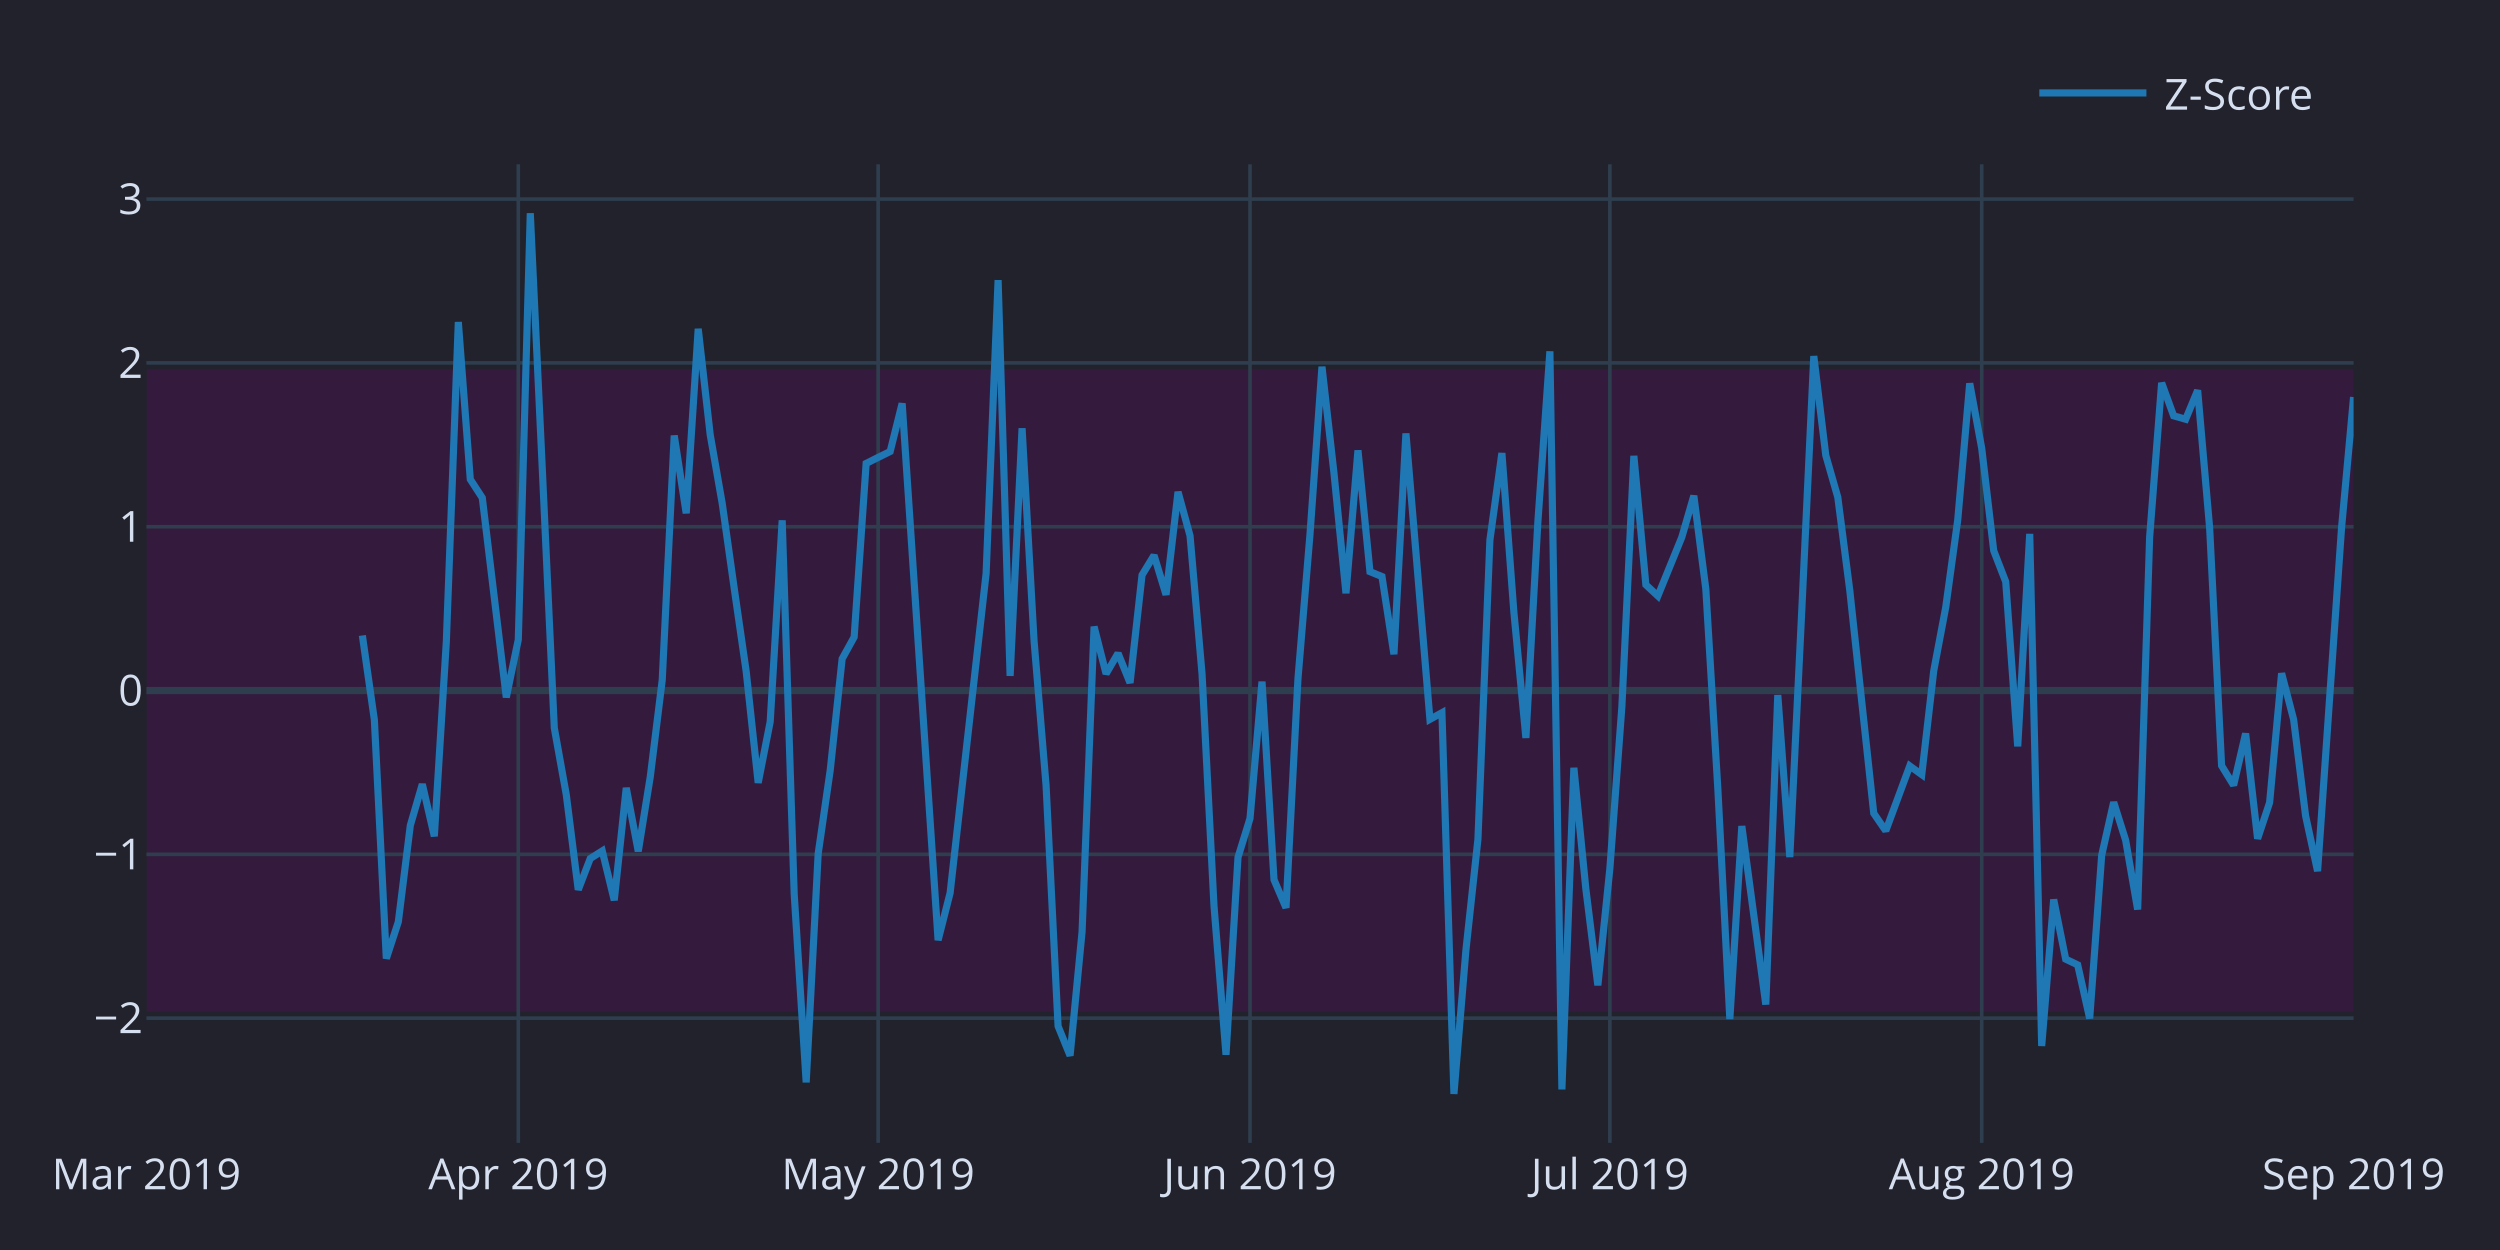
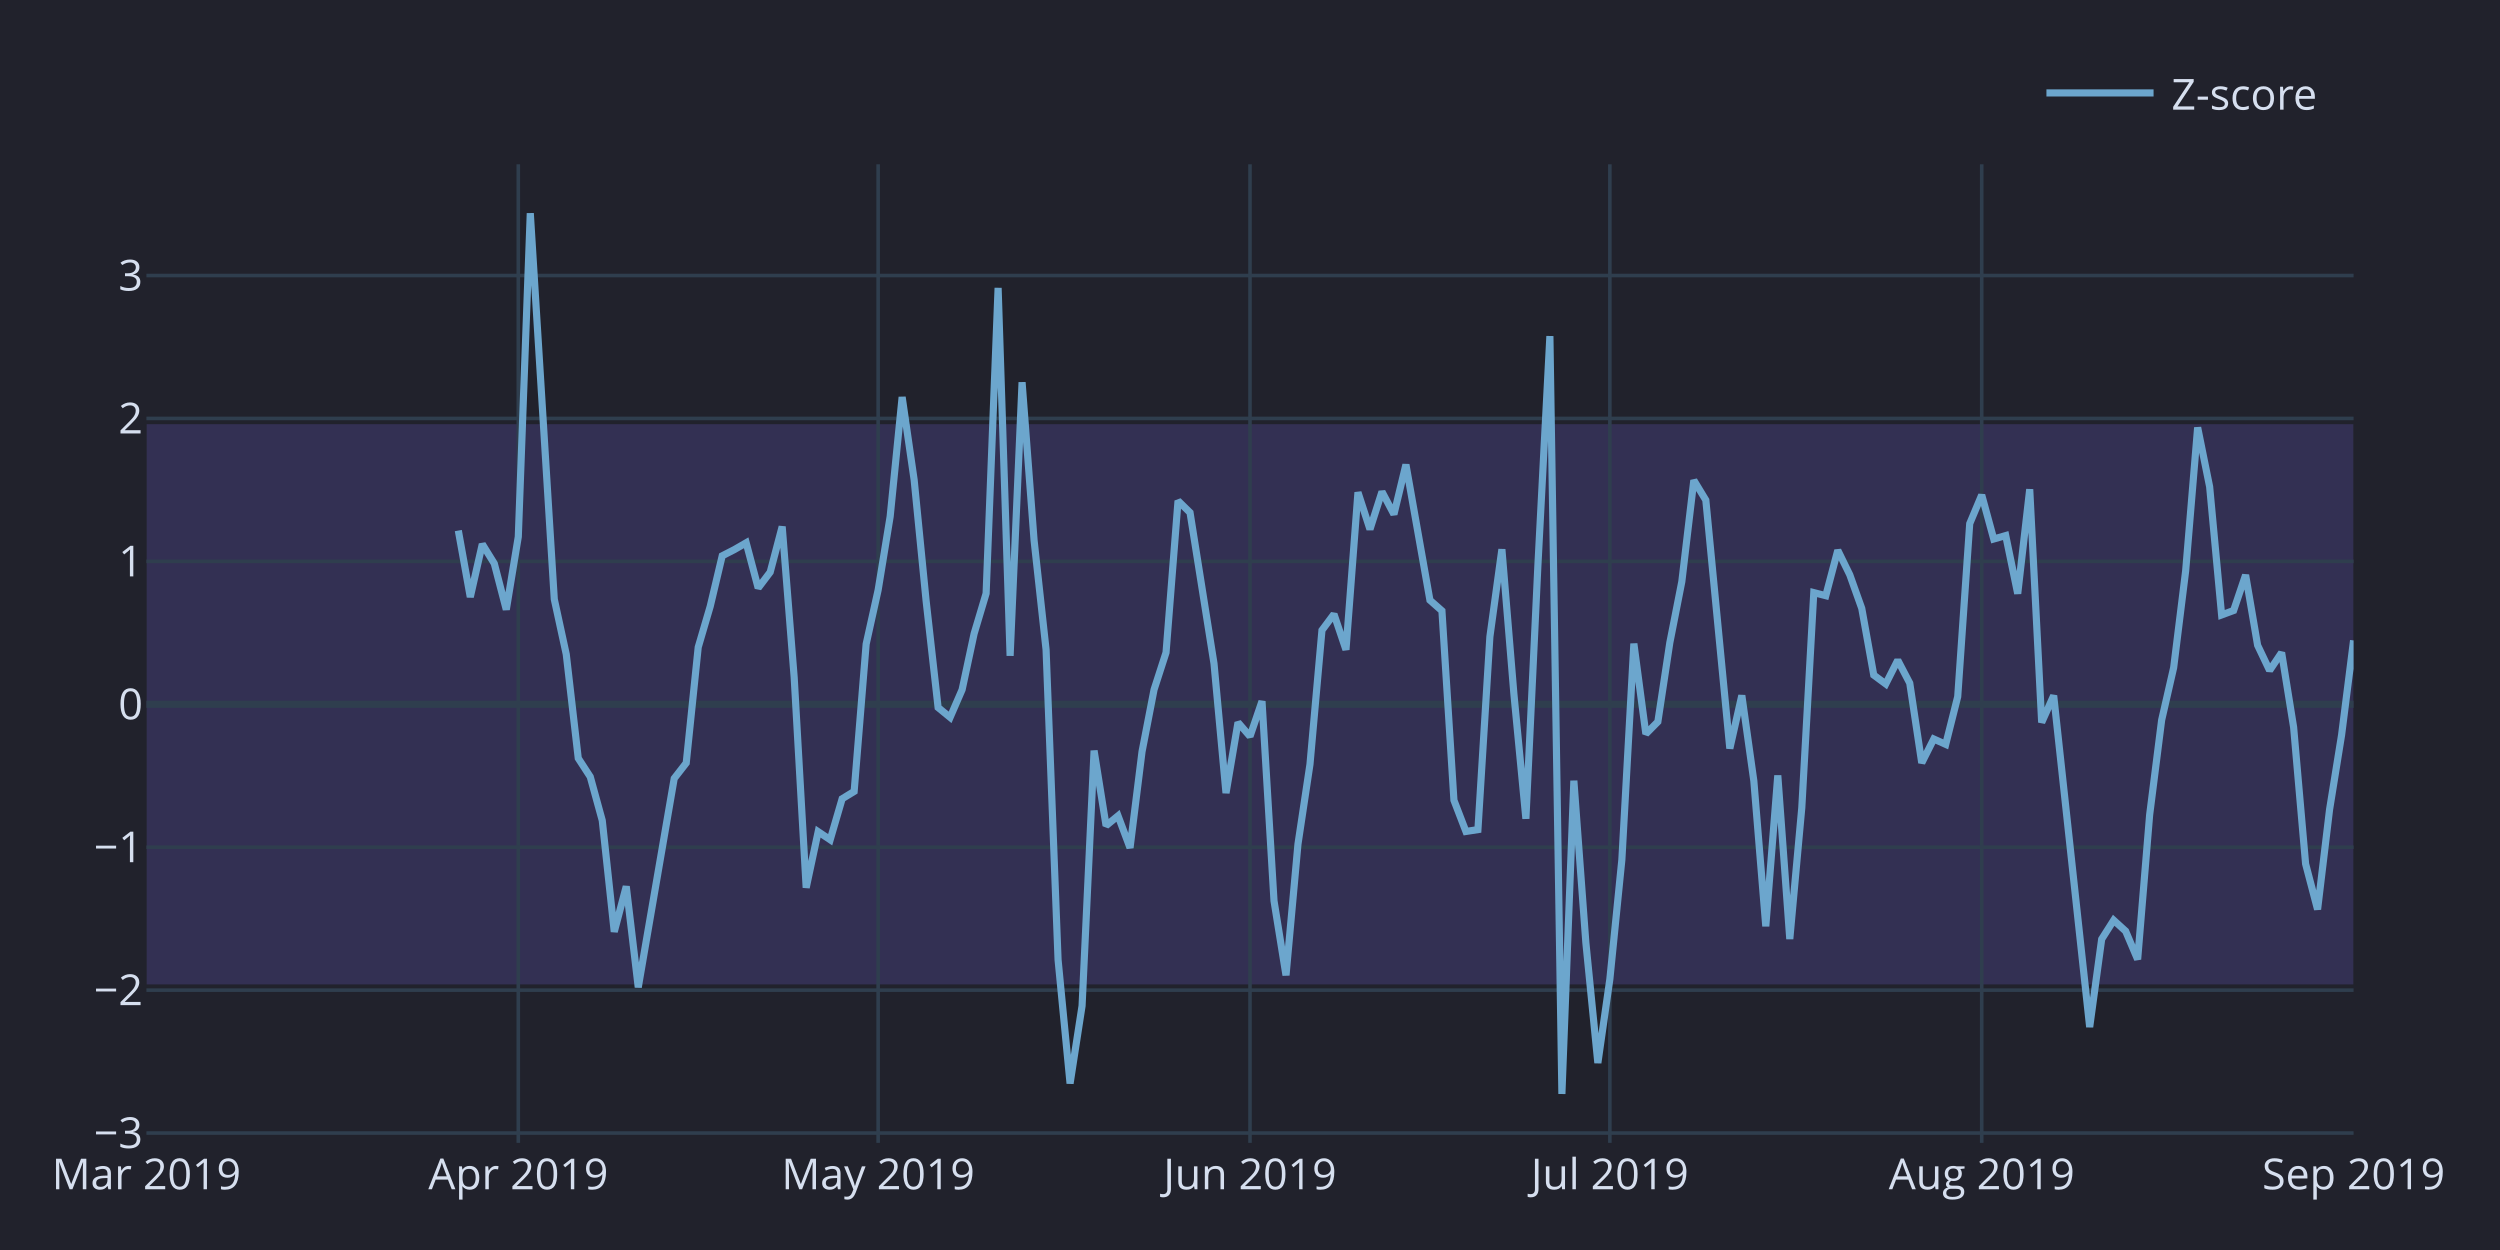
<svg xmlns="http://www.w3.org/2000/svg" class="main-svg" width="700" height="350" style="" viewBox="0 0 700 350">
  <rect x="0" y="0" width="700" height="350" style="fill: rgb(33, 34, 44); fill-opacity: 1;" />
-   <defs id="defs-dcb319">
+   <defs id="defs-1bd240">
    <g class="clips">
-       <clipPath id="clipdcb319xyplot" class="plotclip">
+       <clipPath id="clip1bd240xyplot" class="plotclip">
        <rect width="618" height="274" />
      </clipPath>
-       <clipPath class="axesclip" id="clipdcb319x">
+       <clipPath class="axesclip" id="clip1bd240x">
        <rect x="41" y="0" width="618" height="350" />
      </clipPath>
-       <clipPath class="axesclip" id="clipdcb319y">
+       <clipPath class="axesclip" id="clip1bd240y">
        <rect x="0" y="46" width="700" height="274" />
      </clipPath>
-       <clipPath class="axesclip" id="clipdcb319xy">
+       <clipPath class="axesclip" id="clip1bd240xy">
        <rect x="41" y="46" width="618" height="274" />
      </clipPath>
    </g>
    <g class="gradients" />
    <g class="patterns" />
  </defs>
  <g class="bglayer" />
  <g class="layer-below">
    <g class="imagelayer" />
    <g class="shapelayer" />
  </g>
  <g class="cartesianlayer">
    <g class="subplot xy">
      <g class="layer-subplot">
        <g class="shapelayer">
-           <path data-index="0" fill-rule="evenodd" d="M41,103.45H659V283.24H41Z" clip-path="url(#clipdcb319xy)" style="opacity: 0.2; stroke: rgb(0, 0, 0); stroke-opacity: 0; fill: rgb(128, 0, 128); fill-opacity: 1; stroke-width: 0px;" />
+           <path data-index="0" fill-rule="evenodd" d="M41,118.77H659V275.63H41Z" clip-path="url(#clip1bd240xy)" style="opacity: 0.2; stroke: rgb(0, 0, 0); stroke-opacity: 0; fill: rgb(123, 104, 238); fill-opacity: 1; stroke-width: 0px;" />
        </g>
        <g class="imagelayer" />
      </g>
      <g class="gridlayer">
        <g class="x">
          <path class="xgrid crisp" transform="translate(145.12,0)" d="M0,46v274" style="stroke: rgb(47, 62, 78); stroke-opacity: 1; stroke-width: 1px;" />
          <path class="xgrid crisp" transform="translate(245.88,0)" d="M0,46v274" style="stroke: rgb(47, 62, 78); stroke-opacity: 1; stroke-width: 1px;" />
          <path class="xgrid crisp" transform="translate(350,0)" d="M0,46v274" style="stroke: rgb(47, 62, 78); stroke-opacity: 1; stroke-width: 1px;" />
          <path class="xgrid crisp" transform="translate(450.76,0)" d="M0,46v274" style="stroke: rgb(47, 62, 78); stroke-opacity: 1; stroke-width: 1px;" />
          <path class="xgrid crisp" transform="translate(554.88,0)" d="M0,46v274" style="stroke: rgb(47, 62, 78); stroke-opacity: 1; stroke-width: 1px;" />
        </g>
        <g class="y">
-           <path class="ygrid crisp" transform="translate(0,285.08)" d="M41,0h618" style="stroke: rgb(47, 62, 78); stroke-opacity: 1; stroke-width: 1px;" />
-           <path class="ygrid crisp" transform="translate(0,239.21)" d="M41,0h618" style="stroke: rgb(47, 62, 78); stroke-opacity: 1; stroke-width: 1px;" />
-           <path class="ygrid crisp" transform="translate(0,147.48)" d="M41,0h618" style="stroke: rgb(47, 62, 78); stroke-opacity: 1; stroke-width: 1px;" />
-           <path class="ygrid crisp" transform="translate(0,101.61)" d="M41,0h618" style="stroke: rgb(47, 62, 78); stroke-opacity: 1; stroke-width: 1px;" />
-           <path class="ygrid crisp" transform="translate(0,55.74)" d="M41,0h618" style="stroke: rgb(47, 62, 78); stroke-opacity: 1; stroke-width: 1px;" />
+           <path class="ygrid crisp" transform="translate(0,317.25)" d="M41,0h618" style="stroke: rgb(47, 62, 78); stroke-opacity: 1; stroke-width: 1px;" />
+           <path class="ygrid crisp" transform="translate(0,277.24)" d="M41,0h618" style="stroke: rgb(47, 62, 78); stroke-opacity: 1; stroke-width: 1px;" />
+           <path class="ygrid crisp" transform="translate(0,237.22)" d="M41,0h618" style="stroke: rgb(47, 62, 78); stroke-opacity: 1; stroke-width: 1px;" />
+           <path class="ygrid crisp" transform="translate(0,157.18)" d="M41,0h618" style="stroke: rgb(47, 62, 78); stroke-opacity: 1; stroke-width: 1px;" />
+           <path class="ygrid crisp" transform="translate(0,117.16)" d="M41,0h618" style="stroke: rgb(47, 62, 78); stroke-opacity: 1; stroke-width: 1px;" />
+           <path class="ygrid crisp" transform="translate(0,77.15)" d="M41,0h618" style="stroke: rgb(47, 62, 78); stroke-opacity: 1; stroke-width: 1px;" />
        </g>
      </g>
      <g class="zerolinelayer">
-         <path class="yzl zl crisp" transform="translate(0,193.35)" d="M41,0h618" style="stroke: rgb(47, 62, 78); stroke-opacity: 1; stroke-width: 2px;" />
+         <path class="yzl zl crisp" transform="translate(0,197.2)" d="M41,0h618" style="stroke: rgb(47, 62, 78); stroke-opacity: 1; stroke-width: 2px;" />
      </g>
      <path class="xlines-below" />
      <path class="ylines-below" />
      <g class="overlines-below" />
      <g class="xaxislayer-below" />
      <g class="yaxislayer-below" />
      <g class="overaxes-below" />
-       <g class="plot" transform="translate(41,46)" clip-path="url(#clipdcb319xyplot)">
+       <g class="plot" transform="translate(41,46)" clip-path="url(#clip1bd240xyplot)">
        <g class="scatterlayer mlayer">
-           <g class="trace scatter traceac609c25-8ad8-49e6-b2c2-28942a9b39f9" style="stroke-miterlimit: 2; opacity: 1;">
+           <g class="trace scatter tracef312f9e3-f51e-46f9-a1ed-e1271a942a2a" style="stroke-miterlimit: 2; opacity: 1;">
            <g class="fills" />
            <g class="errorbars" />
            <g class="lines">
-               <path class="js-line" d="M60.46,131.93L63.82,155.55L67.17,222.39L70.53,212.11L73.89,185.11L77.25,173.57L80.61,188.16L83.97,133.71L87.33,44.16L90.68,88.22L94.04,93.39L100.76,149.27L104.12,133.11L107.48,13.7L110.84,85.29L114.2,157.82L117.55,176.47L120.91,203.13L124.27,194.39L127.63,192.26L130.99,206.07L134.35,174.6L137.71,192.37L141.07,171.54L144.42,144.45L147.78,75.94L151.14,97.72L154.5,46.06L157.86,75.76L161.22,94.95L164.58,118.75L167.93,141.99L171.29,173.19L174.65,156.1L178.01,99.69L181.37,204.3L184.73,257.07L188.09,193.02L191.45,169.74L194.8,138.47L198.16,132.37L201.52,83.76L204.88,82.08L208.24,80.42L211.6,66.95L221.67,217.25L225.03,204.03L235.11,114.58L238.47,32.43L241.83,143.25L245.18,73.91L248.54,133.5L251.9,173.93L255.26,241.33L258.62,249.58L261.98,214.91L265.34,129.45L268.7,142.66L272.05,136.92L275.41,145.2L278.77,115.01L282.13,109.49L285.49,120.53L288.85,91.72L292.21,104.02L295.57,142.68L298.92,207.67L302.28,249.33L305.64,194.04L309,183.16L312.36,144.85L315.72,200.32L319.08,208.18L322.43,144.02L325.79,103.69L329.15,56.68L332.51,86.45L335.87,120.12L339.23,80.1L342.59,114.06L345.95,115.44L349.3,137.19L352.66,75.35L359.38,155.41L362.74,153.56L366.1,260.3L369.46,219.99L372.82,188.99L376.17,105.21L379.53,80.86L382.89,125.46L386.25,160.62L389.61,100.02L392.97,52.37L396.33,259.04L399.68,168.98L403.04,202.92L406.4,229.89L409.76,197.23L413.12,151.95L416.48,81.64L419.84,117.73L423.2,120.87L429.91,104.4L433.27,92.8L436.63,118.93L439.99,174.78L443.35,239.34L446.71,185.3L453.42,235.27L456.78,148.61L460.14,193.98L463.5,124.83L466.86,53.7L470.22,81.5L473.58,93.22L476.93,119.23L483.65,181.73L487.01,186.63L493.73,168.47L497.09,170.89L500.45,141.8L503.8,124.06L507.16,99.63L510.52,61.34L513.88,79.53L517.24,108.2L520.6,116.87L523.96,162.98L527.32,103.49L530.67,246.88L534.03,205.85L537.39,222.55L540.75,224.17L544.11,239.16L547.47,193.47L550.83,178.62L554.18,189.26L557.54,208.66L560.9,104.34L564.26,61.2L567.62,70.43L570.98,71.39L574.34,63.29L577.7,101.84L581.05,168.4L584.41,173.87L587.77,159.37L591.13,188.83L594.49,178.73L597.85,142.52L601.21,155.44L604.57,182.46L607.92,197.92L611.28,149.67L614.64,101.71L618,65.18" style="vector-effect: non-scaling-stroke; fill: none; stroke: rgb(31, 119, 180); stroke-opacity: 1; stroke-width: 2px; opacity: 1;" />
+               <path class="js-line" d="M87.33,102.56L90.68,121.17L94.04,106.35L97.4,111.79L100.76,124.69L104.12,104.3L107.48,13.7L114.2,121.78L117.55,137.2L120.91,166.31L124.27,171.5L127.63,183.73L130.99,214.9L134.35,202.18L137.71,230.45L147.78,171.96L151.14,167.64L154.5,135.22L157.86,123.78L161.22,109.63L164.58,107.91L167.93,105.98L171.29,118.64L174.65,114.2L178.01,101.44L181.37,143.69L184.73,202.56L188.09,186.87L191.45,189.13L194.8,177.66L198.16,175.6L201.52,134.34L204.88,119.19L208.24,98.65L211.6,65.17L214.96,88.37L218.32,122.32L221.67,152.11L225.03,154.86L228.39,147.11L231.75,131.43L235.11,120.17L238.47,34.61L241.83,137.63L245.18,61.03L248.54,105.28L251.9,135.9L255.26,222.75L258.62,257.38L261.98,235.63L265.34,164.17L268.7,185.19L272.05,182.43L275.41,191.4L278.77,164.45L282.13,147.11L285.49,136.71L288.85,94.22L292.21,97.52L298.92,139.8L302.28,176.06L305.64,156.29L309,160.18L312.36,150.34L315.72,206.23L319.08,227.09L322.43,190.36L325.79,168.02L329.15,130.47L332.51,125.96L335.87,135.93L339.23,91.85L342.59,102.2L345.95,91.68L349.3,98.01L352.66,84.08L356.02,103.07L359.38,122.05L362.74,125.02L366.1,178.07L369.46,186.81L372.82,186.29L376.17,132.26L379.53,107.8L382.89,148.31L386.25,183.25L389.61,112.31L392.97,48.11L396.33,260.3L399.68,172.59L403.04,217.94L406.4,251.64L409.76,228.15L413.12,194.73L416.48,134.21L419.84,159.49L423.2,156.09L426.55,133.95L429.91,116.85L433.27,88.48L436.63,94.03L443.35,163.58L446.71,148.72L450.07,172.63L453.42,213.37L456.78,171.11L460.14,216.93L463.5,180.18L466.86,119.93L470.22,120.79L473.58,108.08L476.93,114.92L480.29,124.34L483.65,143.02L487.01,145.51L490.37,138.85L493.73,145.27L497.09,167.61L500.45,160.92L503.8,162.42L507.16,149.07L510.52,100.62L513.88,92.6L517.24,104.92L520.6,103.96L523.96,120.23L527.32,90.99L530.67,156.29L534.03,148.76L544.11,241.58L547.47,216.96L550.83,211.67L554.18,214.72L557.54,222.63L560.9,182.15L564.26,155.62L567.62,140.95L570.98,113.87L574.34,73.69L577.7,90.29L581.05,126.18L584.41,124.94L587.77,114.99L591.13,134.67L594.49,141.73L597.85,136.73L601.21,157.6L604.57,195.88L607.92,208.64L611.28,180.66L614.64,159.83L618,133.31" style="vector-effect: non-scaling-stroke; fill: none; stroke: rgb(108, 166, 205); stroke-opacity: 1; stroke-width: 2px; opacity: 1;" />
            </g>
            <g class="points" />
            <g class="text" />
          </g>
        </g>
      </g>
      <g class="overplot" />
      <path class="xlines-above crisp" d="M0,0" style="fill: none;" />
      <path class="ylines-above crisp" d="M0,0" style="fill: none;" />
      <g class="overlines-above" />
      <g class="xaxislayer-above">
        <g class="xtick">
          <text text-anchor="middle" x="0" y="333" transform="translate(41,0)" style="font-family: 'Open Sans', verdana, arial, sans-serif; font-size: 12px; fill: rgb(214, 223, 239); fill-opacity: 1; white-space: pre; opacity: 1;">Mar 2019</text>
        </g>
        <g class="xtick">
          <text text-anchor="middle" x="0" y="333" style="font-family: 'Open Sans', verdana, arial, sans-serif; font-size: 12px; fill: rgb(214, 223, 239); fill-opacity: 1; white-space: pre; opacity: 1;" transform="translate(145.12,0)">Apr 2019</text>
        </g>
        <g class="xtick">
          <text text-anchor="middle" x="0" y="333" style="font-family: 'Open Sans', verdana, arial, sans-serif; font-size: 12px; fill: rgb(214, 223, 239); fill-opacity: 1; white-space: pre; opacity: 1;" transform="translate(245.88,0)">May 2019</text>
        </g>
        <g class="xtick">
          <text text-anchor="middle" x="0" y="333" style="font-family: 'Open Sans', verdana, arial, sans-serif; font-size: 12px; fill: rgb(214, 223, 239); fill-opacity: 1; white-space: pre; opacity: 1;" transform="translate(350,0)">Jun 2019</text>
        </g>
        <g class="xtick">
          <text text-anchor="middle" x="0" y="333" style="font-family: 'Open Sans', verdana, arial, sans-serif; font-size: 12px; fill: rgb(214, 223, 239); fill-opacity: 1; white-space: pre; opacity: 1;" transform="translate(450.76,0)">Jul 2019</text>
        </g>
        <g class="xtick">
          <text text-anchor="middle" x="0" y="333" style="font-family: 'Open Sans', verdana, arial, sans-serif; font-size: 12px; fill: rgb(214, 223, 239); fill-opacity: 1; white-space: pre; opacity: 1;" transform="translate(554.88,0)">Aug 2019</text>
        </g>
        <g class="xtick">
          <text text-anchor="middle" x="0" y="333" style="font-family: 'Open Sans', verdana, arial, sans-serif; font-size: 12px; fill: rgb(214, 223, 239); fill-opacity: 1; white-space: pre; opacity: 1;" transform="translate(659,0)">Sep 2019</text>
        </g>
      </g>
      <g class="yaxislayer-above">
        <g class="ytick">
-           <text text-anchor="end" x="40" y="4.2" transform="translate(0,285.08)" style="font-family: 'Open Sans', verdana, arial, sans-serif; font-size: 12px; fill: rgb(214, 223, 239); fill-opacity: 1; white-space: pre; opacity: 1;">−2</text>
+           <text text-anchor="end" x="40" y="4.2" transform="translate(0,317.25)" style="font-family: 'Open Sans', verdana, arial, sans-serif; font-size: 12px; fill: rgb(214, 223, 239); fill-opacity: 1; white-space: pre; opacity: 1;">−3</text>
        </g>
        <g class="ytick">
-           <text text-anchor="end" x="40" y="4.2" style="font-family: 'Open Sans', verdana, arial, sans-serif; font-size: 12px; fill: rgb(214, 223, 239); fill-opacity: 1; white-space: pre; opacity: 1;" transform="translate(0,239.21)">−1</text>
+           <text text-anchor="end" x="40" y="4.2" style="font-family: 'Open Sans', verdana, arial, sans-serif; font-size: 12px; fill: rgb(214, 223, 239); fill-opacity: 1; white-space: pre; opacity: 1;" transform="translate(0,277.24)">−2</text>
        </g>
        <g class="ytick">
-           <text text-anchor="end" x="40" y="4.2" style="font-family: 'Open Sans', verdana, arial, sans-serif; font-size: 12px; fill: rgb(214, 223, 239); fill-opacity: 1; white-space: pre; opacity: 1;" transform="translate(0,193.35)">0</text>
+           <text text-anchor="end" x="40" y="4.2" style="font-family: 'Open Sans', verdana, arial, sans-serif; font-size: 12px; fill: rgb(214, 223, 239); fill-opacity: 1; white-space: pre; opacity: 1;" transform="translate(0,237.22)">−1</text>
        </g>
        <g class="ytick">
-           <text text-anchor="end" x="40" y="4.2" style="font-family: 'Open Sans', verdana, arial, sans-serif; font-size: 12px; fill: rgb(214, 223, 239); fill-opacity: 1; white-space: pre; opacity: 1;" transform="translate(0,147.48)">1</text>
+           <text text-anchor="end" x="40" y="4.2" style="font-family: 'Open Sans', verdana, arial, sans-serif; font-size: 12px; fill: rgb(214, 223, 239); fill-opacity: 1; white-space: pre; opacity: 1;" transform="translate(0,197.2)">0</text>
        </g>
        <g class="ytick">
-           <text text-anchor="end" x="40" y="4.2" style="font-family: 'Open Sans', verdana, arial, sans-serif; font-size: 12px; fill: rgb(214, 223, 239); fill-opacity: 1; white-space: pre; opacity: 1;" transform="translate(0,101.61)">2</text>
+           <text text-anchor="end" x="40" y="4.2" style="font-family: 'Open Sans', verdana, arial, sans-serif; font-size: 12px; fill: rgb(214, 223, 239); fill-opacity: 1; white-space: pre; opacity: 1;" transform="translate(0,157.18)">1</text>
        </g>
        <g class="ytick">
-           <text text-anchor="end" x="40" y="4.2" style="font-family: 'Open Sans', verdana, arial, sans-serif; font-size: 12px; fill: rgb(214, 223, 239); fill-opacity: 1; white-space: pre; opacity: 1;" transform="translate(0,55.74)">3</text>
+           <text text-anchor="end" x="40" y="4.2" style="font-family: 'Open Sans', verdana, arial, sans-serif; font-size: 12px; fill: rgb(214, 223, 239); fill-opacity: 1; white-space: pre; opacity: 1;" transform="translate(0,117.16)">2</text>
+         </g>
+         <g class="ytick">
+           <text text-anchor="end" x="40" y="4.2" style="font-family: 'Open Sans', verdana, arial, sans-serif; font-size: 12px; fill: rgb(214, 223, 239); fill-opacity: 1; white-space: pre; opacity: 1;" transform="translate(0,77.15)">3</text>
        </g>
      </g>
      <g class="overaxes-above" />
    </g>
  </g>
  <g class="polarlayer" />
  <g class="smithlayer" />
  <g class="ternarylayer" />
  <g class="geolayer" />
  <g class="funnelarealayer" />
  <g class="pielayer" />
  <g class="iciclelayer" />
  <g class="treemaplayer" />
  <g class="sunburstlayer" />
  <g class="glimages" />
-   <defs id="topdefs-dcb319">
+   <defs id="topdefs-1bd240">
    <g class="clips" />
-     <clipPath id="legenddcb319">
-       <rect width="93" height="29" x="0" y="0" />
+     <clipPath id="legend1bd240">
+       <rect width="91" height="29" x="0" y="0" />
    </clipPath>
  </defs>
  <g class="layer-above">
    <g class="imagelayer" />
    <g class="shapelayer" />
  </g>
  <g class="infolayer">
-     <g class="legend" pointer-events="all" transform="translate(566,11.52)">
-       <rect class="bg" shape-rendering="crispEdges" width="93" height="29" x="0" y="0" style="stroke: rgb(68, 68, 68); stroke-opacity: 1; fill: rgb(33, 34, 44); fill-opacity: 1; stroke-width: 0px;" />
-       <g class="scrollbox" transform="" clip-path="url(#legenddcb319)">
+     <g class="legend" pointer-events="all" transform="translate(568,11.52)">
+       <rect class="bg" shape-rendering="crispEdges" style="stroke: rgb(68, 68, 68); stroke-opacity: 1; fill: rgb(33, 34, 44); fill-opacity: 1; stroke-width: 0px;" width="91" height="29" x="0" y="0" />
+       <g class="scrollbox" transform="" clip-path="url(#legend1bd240)">
        <g class="groups">
          <g class="traces" transform="translate(0,14.5)" style="opacity: 1;">
-             <text class="legendtext" text-anchor="start" x="40" y="4.68" style="font-family: 'Open Sans', verdana, arial, sans-serif; font-size: 12px; fill: rgb(214, 223, 239); fill-opacity: 1; white-space: pre;">Z-Score</text>
+             <text class="legendtext" text-anchor="start" x="40" y="4.68" style="font-family: 'Open Sans', verdana, arial, sans-serif; font-size: 12px; fill: rgb(214, 223, 239); fill-opacity: 1; white-space: pre;">Z-score</text>
            <g class="layers" style="opacity: 1;">
              <g class="legendfill" />
              <g class="legendlines">
-                 <path class="js-line" d="M5,0h30" style="fill: none; stroke: rgb(31, 119, 180); stroke-opacity: 1; stroke-width: 2px;" />
+                 <path class="js-line" d="M5,0h30" style="fill: none; stroke: rgb(108, 166, 205); stroke-opacity: 1; stroke-width: 2px;" />
              </g>
              <g class="legendsymbols">
                <g class="legendpoints" />
              </g>
            </g>
-             <rect class="legendtoggle" x="0" y="-9.5" width="90.188" height="19" style="fill: rgb(0, 0, 0); fill-opacity: 0;" />
+             <rect class="legendtoggle" x="0" y="-9.5" width="88.234" height="19" style="fill: rgb(0, 0, 0); fill-opacity: 0;" />
          </g>
        </g>
      </g>
-       <rect class="scrollbar" rx="20" ry="3" width="0" height="0" x="0" y="0" style="fill: rgb(128, 139, 164); fill-opacity: 1;" />
+       <rect class="scrollbar" rx="20" ry="3" width="0" height="0" style="fill: rgb(128, 139, 164); fill-opacity: 1;" x="0" y="0" />
    </g>
    <g class="g-gtitle" />
    <g class="g-xtitle" />
    <g class="g-ytitle" />
  </g>
</svg>
